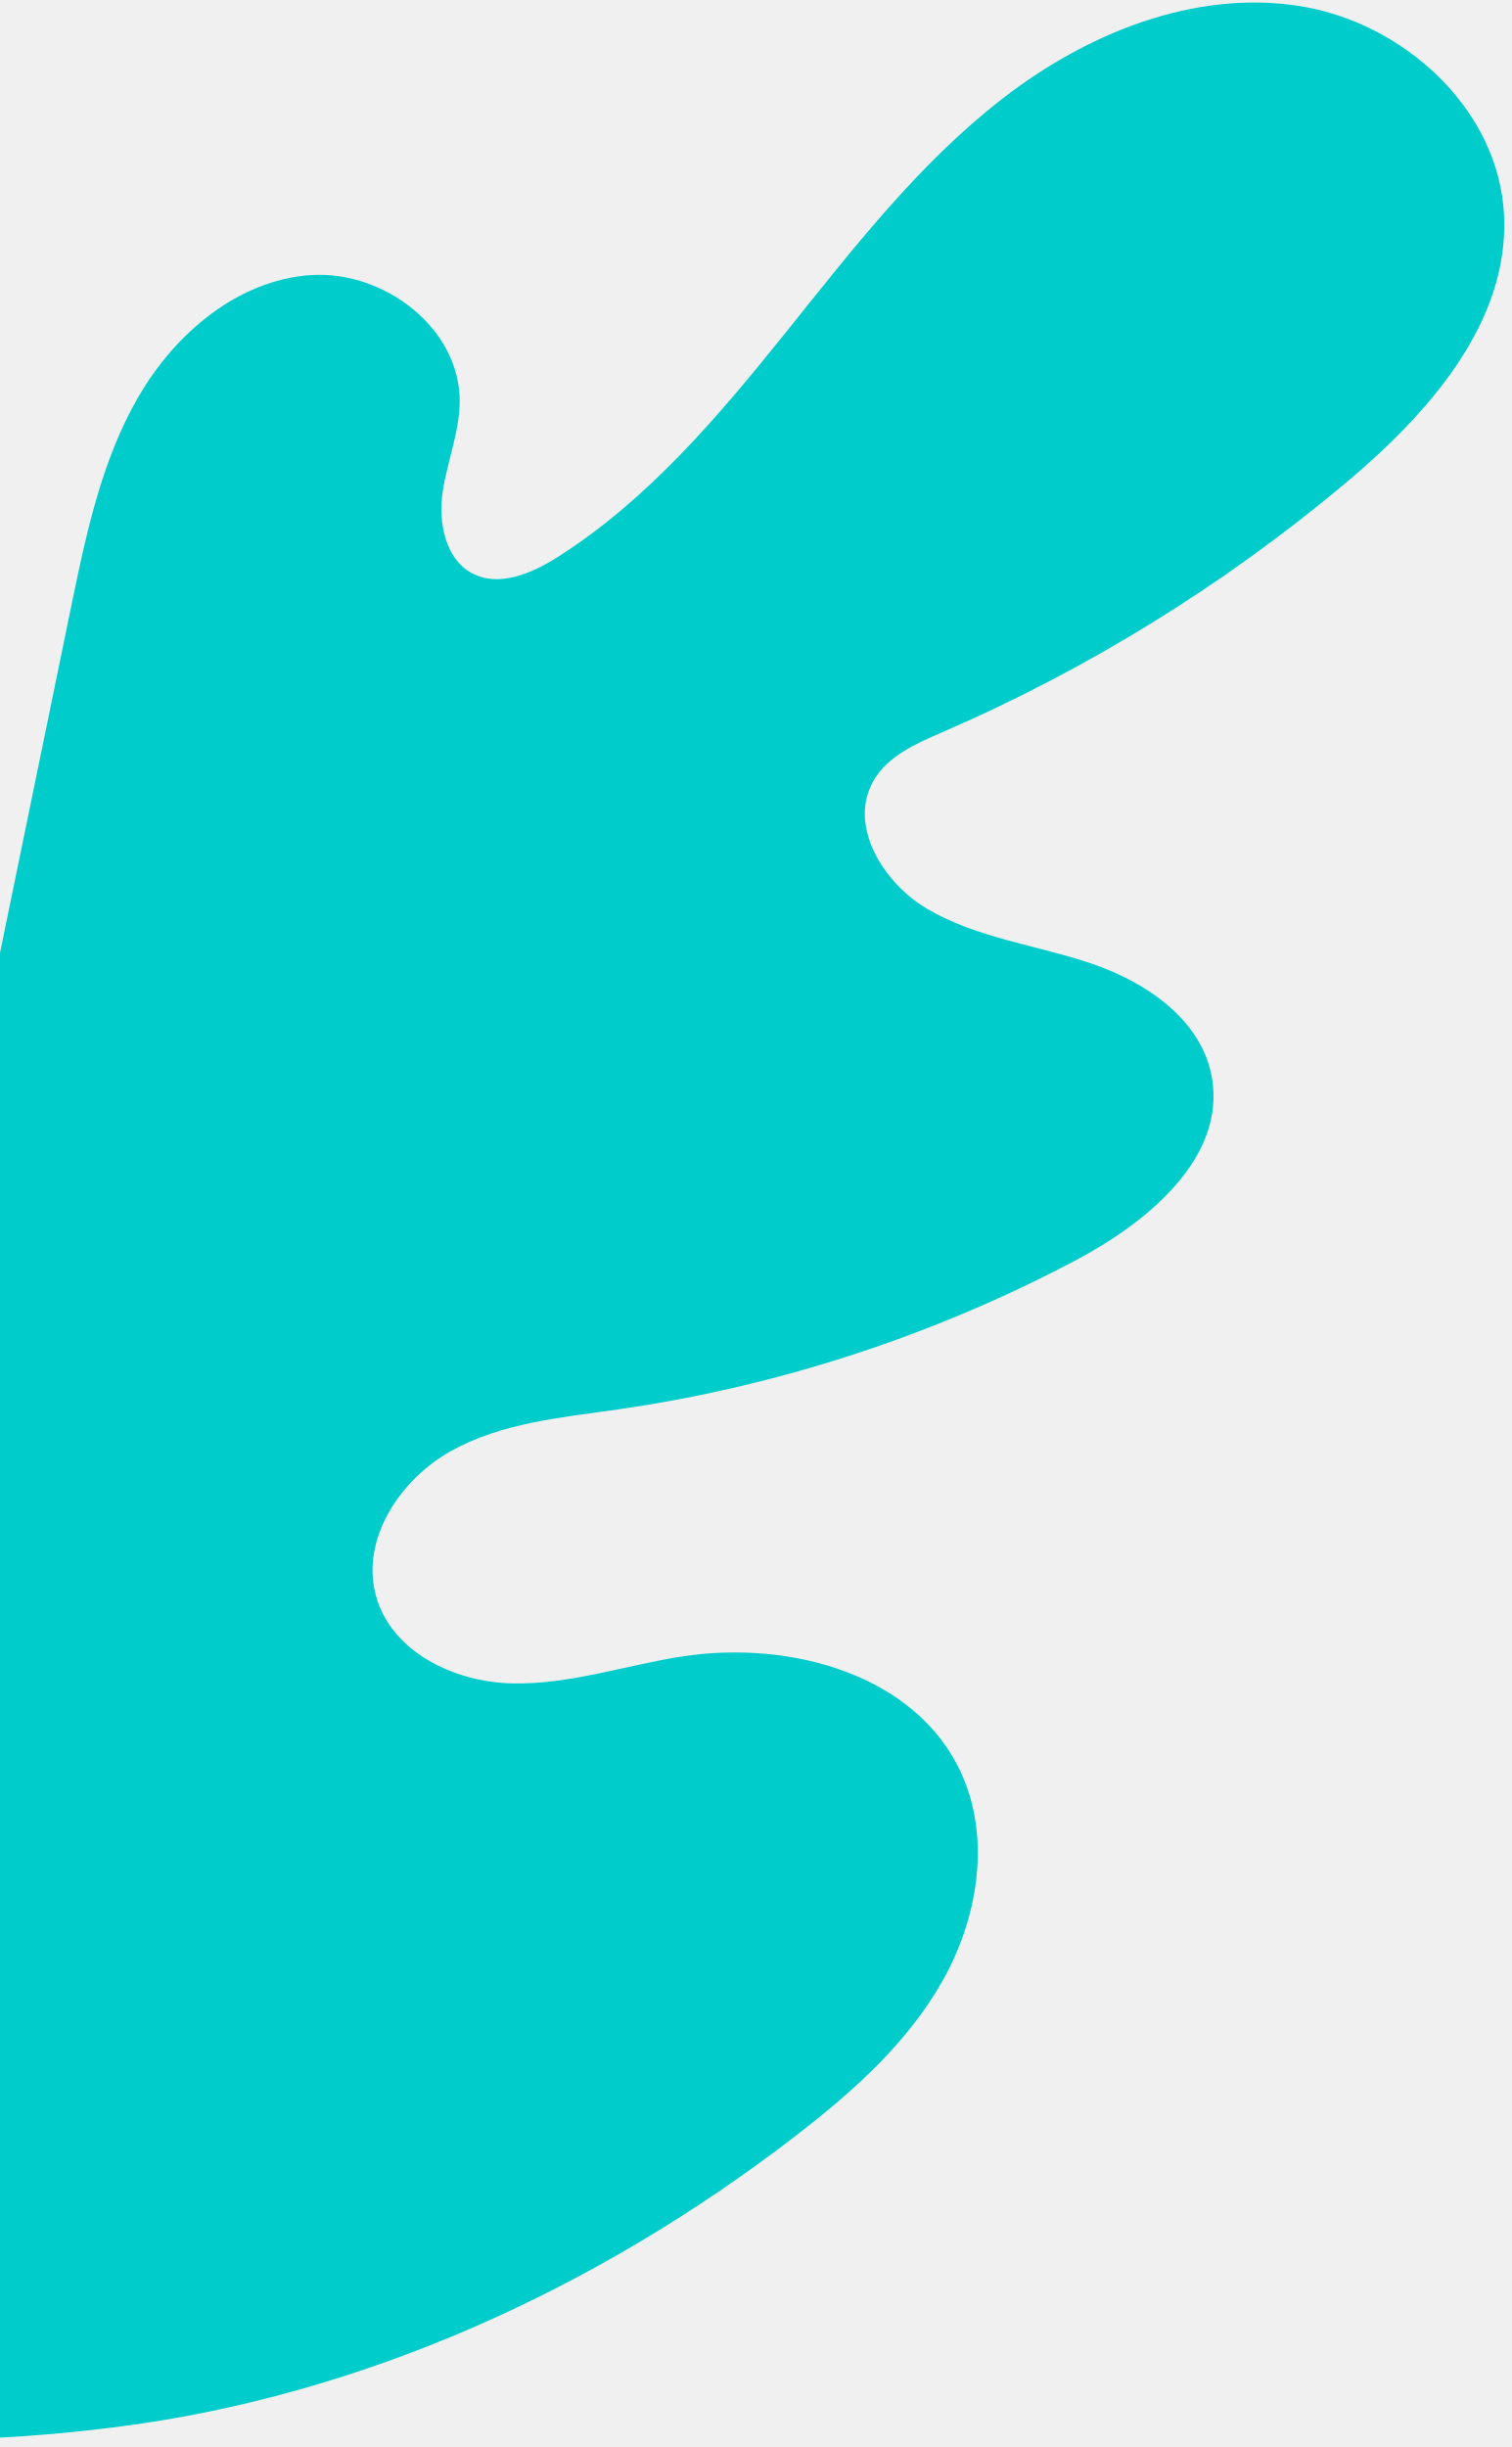
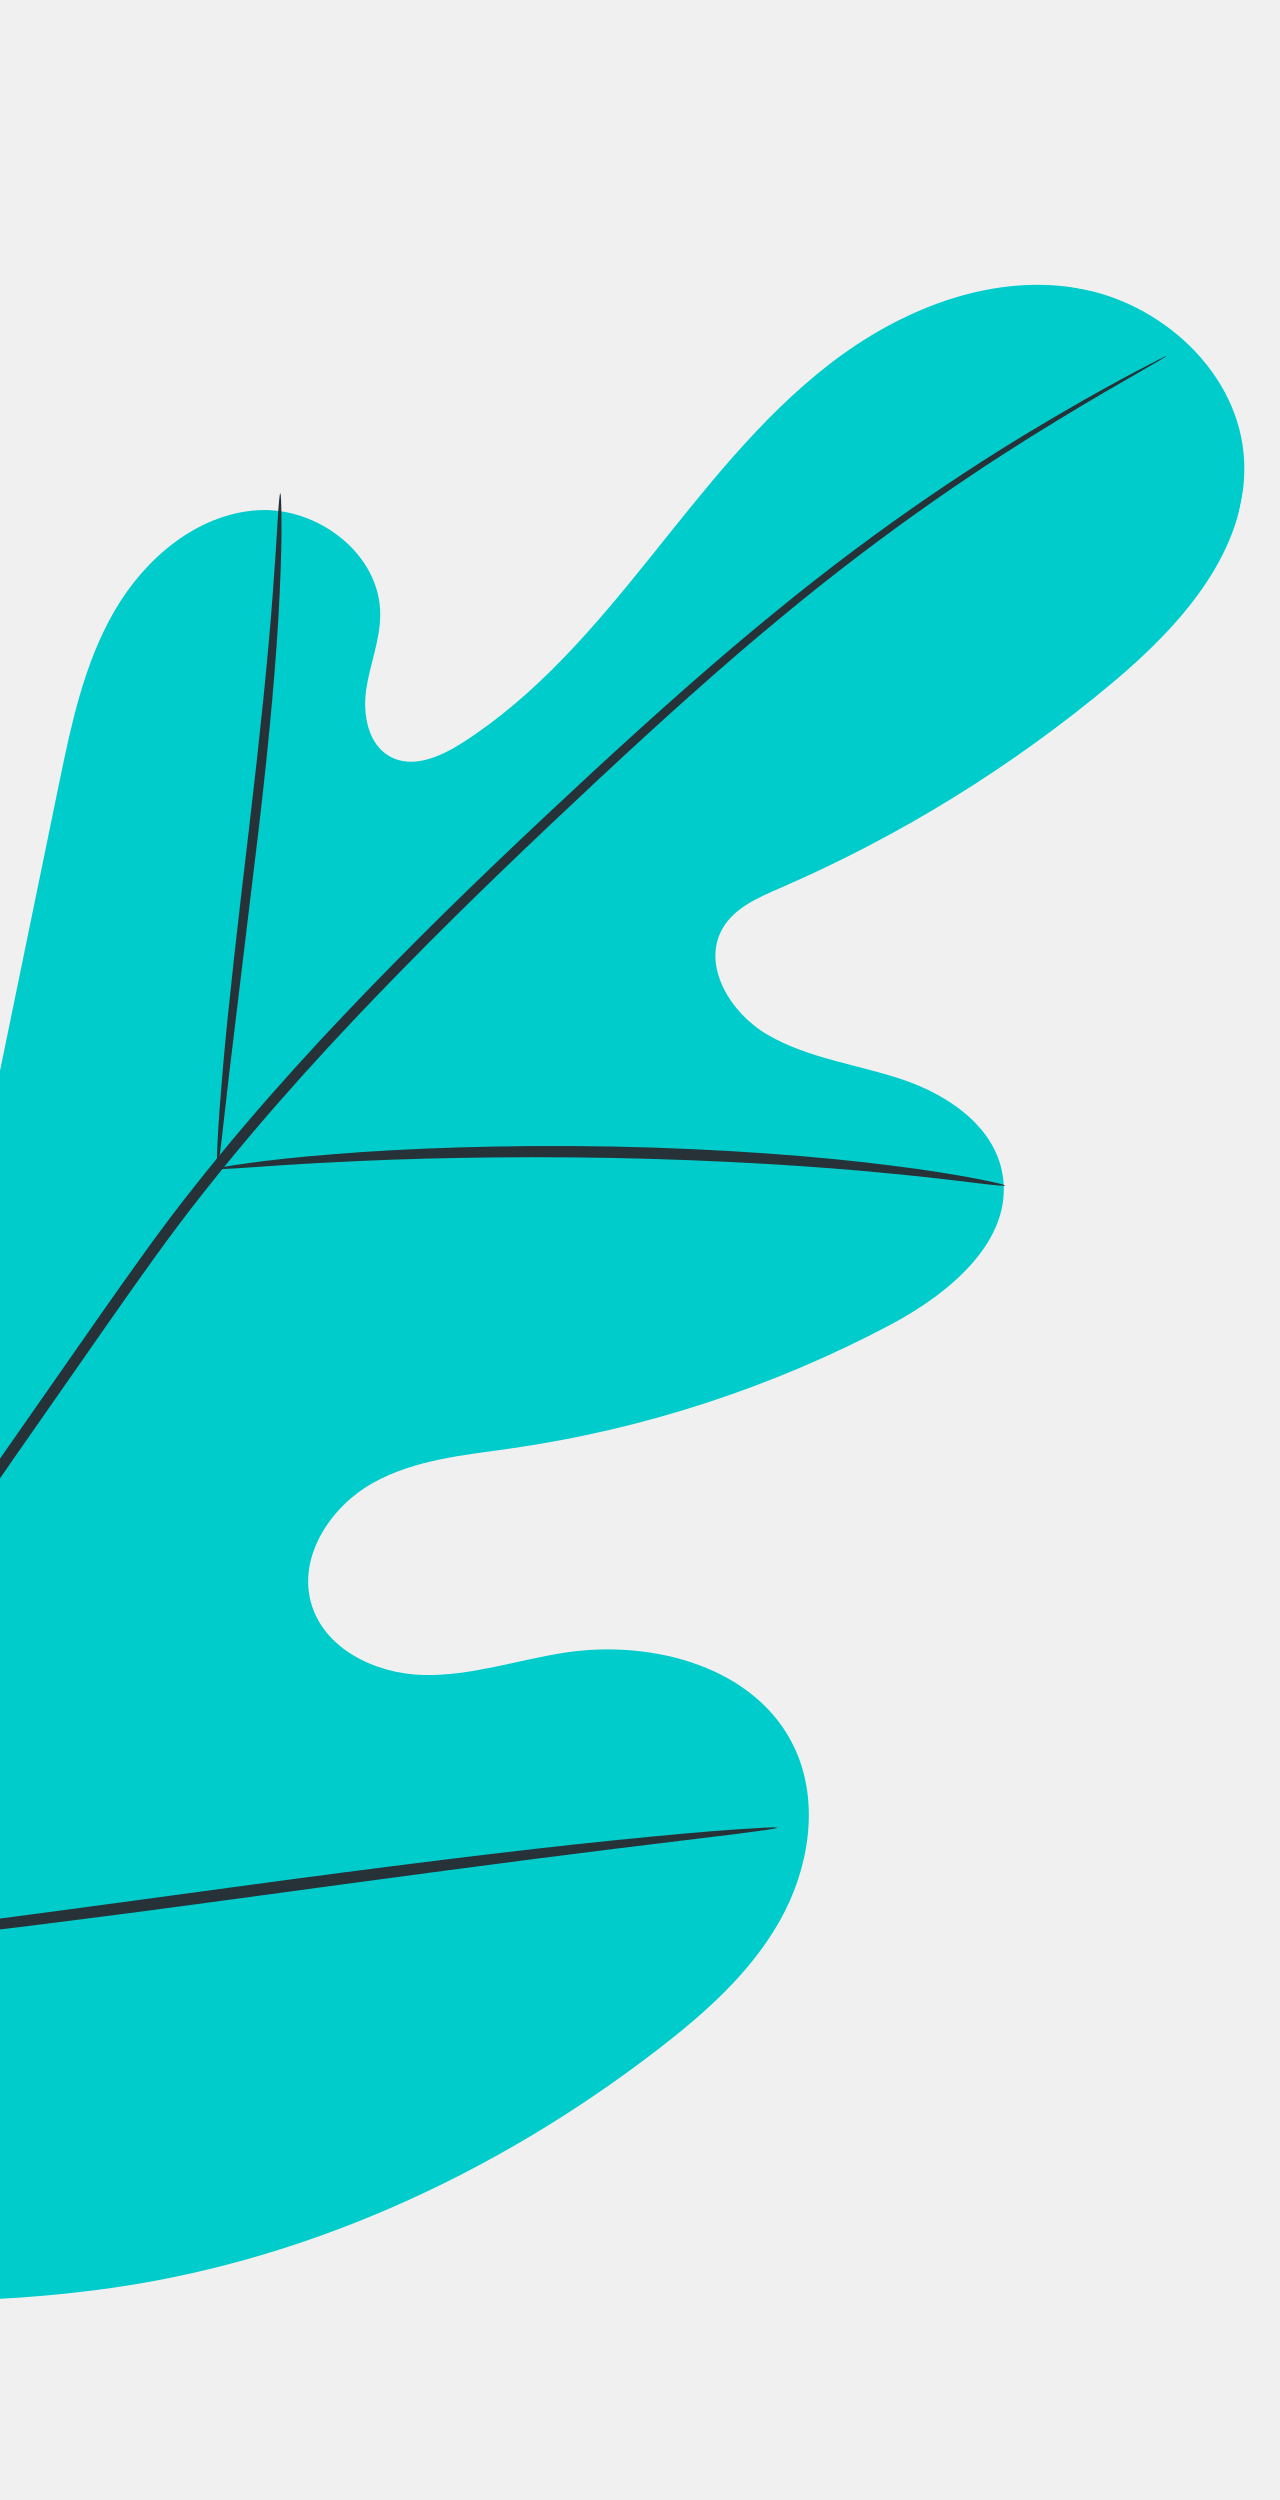
- <svg xmlns="http://www.w3.org/2000/svg" width="168" height="272" viewBox="0 0 168 272" fill="none">
-   <path fill-rule="evenodd" clip-rule="evenodd" d="M-62.239 255.942C-97.51 218.163 -95.492 162.352 -83.593 114.326C-81.607 106.308 -80.688 97.611 -75.351 91.337C-70.014 85.069 -60.042 82.123 -53.548 87.057C-48.162 91.15 -47.033 98.678 -44.907 105.157C-42.083 113.777 -36.791 121.537 -29.841 127.254C-25.276 131.011 -19.274 133.991 -13.611 132.266C-5.848 129.899 -2.988 120.452 -1.333 112.406C1.749 97.417 4.831 82.43 7.91 67.442C9.565 59.405 11.278 51.198 15.39 44.105C19.498 37.011 26.509 31.101 34.589 30.578C42.669 30.056 51.162 36.461 51.105 44.664C51.082 48.076 49.696 51.332 49.213 54.713C48.727 58.094 49.496 62.11 52.46 63.709C55.46 65.331 59.149 63.735 62.046 61.89C72.036 55.539 79.867 46.284 87.316 37.008C94.768 27.732 102.117 18.179 111.5 10.925C120.88 3.676 132.751 -1.13 144.369 0.654C155.986 2.44 166.713 12.132 167.217 24.038C167.726 35.98 158.698 46.068 149.578 53.71C136.052 65.05 120.908 74.405 104.781 81.382C101.873 82.644 98.721 84.004 97.122 86.772C94.247 91.759 98.183 98.15 103.086 101.028C108.64 104.292 115.252 105.043 121.346 107.109C127.441 109.172 133.626 113.372 134.734 119.791C136.276 128.695 127.6 135.846 119.664 140.051C103.769 148.473 86.463 154.115 68.735 156.661C62.381 157.573 55.772 158.153 50.137 161.295C44.501 164.437 40.102 171.047 41.775 177.311C43.448 183.585 50.438 186.959 56.857 187.118C63.273 187.282 69.519 185.097 75.875 184.122C87.773 182.29 101.839 186.072 106.87 197.107C110.178 204.359 108.736 213.179 104.805 220.152C100.876 227.13 94.755 232.557 88.442 237.425C66.384 254.431 40.239 266.343 12.803 269.797C-14.63 273.252 -38.818 270.634 -62.239 255.941" fill="#00CCCC" />
+ <svg xmlns="http://www.w3.org/2000/svg" width="172" height="336" viewBox="0 0 172 336" fill="none">
+   <mask id="mask0_0_54" style="mask-type:alpha" maskUnits="userSpaceOnUse" x="-111" y="0" width="283" height="336">
+     <path d="M171.383 43.886L-54.389 5.7299e-05L-111 291.236L114.772 335.122L171.383 43.886Z" fill="white" />
+   </mask>
+   <g mask="url(#mask0_0_54)">
+     <path fill-rule="evenodd" clip-rule="evenodd" d="M-62.239 293.942C-97.51 256.163 -95.492 200.352 -83.593 152.326C-81.607 144.308 -80.688 135.61 -75.351 129.337C-70.014 123.069 -60.042 120.122 -53.548 125.057C-48.162 129.15 -47.033 136.678 -44.907 143.157C-42.083 151.777 -36.791 159.537 -29.841 165.254C-25.276 169.011 -19.274 171.991 -13.611 170.266C-5.848 167.899 -2.988 158.452 -1.333 150.406C1.749 135.417 4.831 120.431 7.91 105.443C9.565 97.405 11.278 89.198 15.39 82.105C19.498 75.011 26.509 69.101 34.589 68.578C42.669 68.056 51.162 74.461 51.105 82.664C51.082 86.076 49.696 89.332 49.213 92.713C48.727 96.094 49.496 100.11 52.46 101.708C55.46 103.331 59.149 101.735 62.046 99.89C72.036 93.539 79.867 84.284 87.316 75.008C94.768 65.732 102.117 56.179 111.5 48.925C120.88 41.676 132.751 36.87 144.369 38.654C155.986 40.44 166.713 50.132 167.217 62.038C167.726 73.98 158.698 84.067 149.578 91.71C136.052 103.05 120.908 112.405 104.781 119.382C101.873 120.644 98.721 122.003 97.122 124.772C94.247 129.759 98.183 136.15 103.086 139.028C108.64 142.292 115.252 143.043 121.346 145.109C127.441 147.172 133.626 151.372 134.734 157.791C136.276 166.695 127.6 173.846 119.664 178.051C103.769 186.473 86.463 192.115 68.735 194.661C62.381 195.573 55.772 196.153 50.137 199.295C44.501 202.437 40.102 209.047 41.775 215.311C43.448 221.585 50.438 224.959 56.857 225.118C63.273 225.282 69.519 223.097 75.875 222.122C87.773 220.29 101.839 224.072 106.87 235.107C110.178 242.359 108.736 251.179 104.805 258.152C100.876 265.13 94.755 270.557 88.442 275.425C66.384 292.431 40.239 304.343 12.803 307.797C-14.63 311.252 -38.818 308.634 -62.239 293.941" fill="#00CCCC" />
+     <path fill-rule="evenodd" clip-rule="evenodd" d="M-80.5 366.792C-79.168 355.825 -77.414 349.855 -71.536 330.946C-65.707 312.038 -56.7 290.157 -44.368 267.131C-32.082 244.077 -16.541 219.923 0.569 195.22C4.868 189.064 9.115 182.976 13.303 176.979C17.497 171.002 21.656 165.074 26.078 159.527C34.872 148.395 44.165 138.367 53.28 129.126C62.393 119.875 71.376 111.429 79.827 103.596C88.305 95.78 96.337 88.642 103.932 82.453C119.094 70.011 132.464 61.45 141.882 55.953C146.586 53.187 150.304 51.163 152.845 49.827C154.064 49.195 155.016 48.697 155.738 48.323C156.394 47.992 156.735 47.834 156.749 47.858C156.762 47.883 156.444 48.087 155.809 48.46C155.108 48.869 154.171 49.409 152.985 50.096C150.493 51.524 146.825 53.627 142.172 56.466C132.858 62.118 119.626 70.787 104.595 83.294C97.062 89.52 89.088 96.689 80.662 104.538C72.252 112.407 63.315 120.871 54.251 130.121C45.186 139.37 35.948 149.381 27.219 160.464C22.829 165.989 18.716 171.868 14.514 177.862C10.333 183.859 6.09 189.945 1.792 196.1C-15.301 220.78 -30.839 244.849 -43.16 267.801C-55.517 290.72 -64.587 312.468 -70.523 331.266C-76.511 350.067 -78.413 355.944 -79.917 366.863" fill="#263238" />
+     <path fill-rule="evenodd" clip-rule="evenodd" d="M29.195 157.069C29.106 157.07 29.129 155.793 29.24 153.488C29.342 151.186 29.587 147.854 29.943 143.737C30.645 135.51 31.953 124.162 33.433 111.656C34.916 99.143 36.08 87.815 36.673 79.605C36.977 75.5 37.197 72.176 37.324 69.878C37.459 67.579 37.58 66.304 37.669 66.299C37.76 66.295 37.812 67.562 37.832 69.858C37.864 72.157 37.784 75.493 37.593 79.614C37.237 87.857 36.215 99.242 34.73 111.768C33.241 124.107 31.891 135.268 30.863 143.799C30.419 147.654 30.046 150.904 29.749 153.511C29.479 155.803 29.288 157.072 29.195 157.069Z" fill="#263238" />
+     <path fill-rule="evenodd" clip-rule="evenodd" d="M135.081 159.331C135.063 159.433 133.578 159.298 130.919 158.963C128.258 158.646 124.412 158.164 119.638 157.722C110.102 156.768 96.885 155.915 82.251 155.625C67.618 155.359 54.36 155.694 44.777 156.215C39.98 156.441 36.105 156.73 33.422 156.914C30.743 157.109 29.256 157.167 29.242 157.06C29.233 156.956 30.703 156.698 33.375 156.32C36.044 155.955 39.921 155.502 44.723 155.134C54.319 154.334 67.62 153.829 82.3 154.093C96.973 154.386 110.232 155.413 119.764 156.649C124.535 157.229 128.372 157.874 131.013 158.377C133.651 158.892 135.099 159.226 135.081 159.331ZM104.44 245.645C104.442 245.701 103.931 245.804 102.956 245.951C101.808 246.102 100.395 246.288 98.686 246.519L82.971 248.436C69.704 250.061 51.398 252.527 31.177 255.277C10.943 258.033 -7.398 260.319 -20.694 261.655C-27.343 262.323 -32.725 262.809 -36.449 263.064C-38.172 263.17 -39.589 263.256 -40.742 263.331C-41.721 263.373 -42.24 263.368 -42.241 263.311C-42.245 263.255 -41.735 263.154 -40.759 263.005L-36.489 262.439C-32.552 261.957 -27.242 261.312 -20.778 260.522C-7.509 258.897 10.798 256.432 31.028 253.677C51.251 250.923 69.591 248.636 82.891 247.301C89.538 246.629 94.92 246.147 98.649 245.892C100.369 245.786 101.784 245.696 102.939 245.624C103.92 245.583 104.433 245.589 104.44 245.645Z" fill="#263238" />
+   </g>
</svg>
